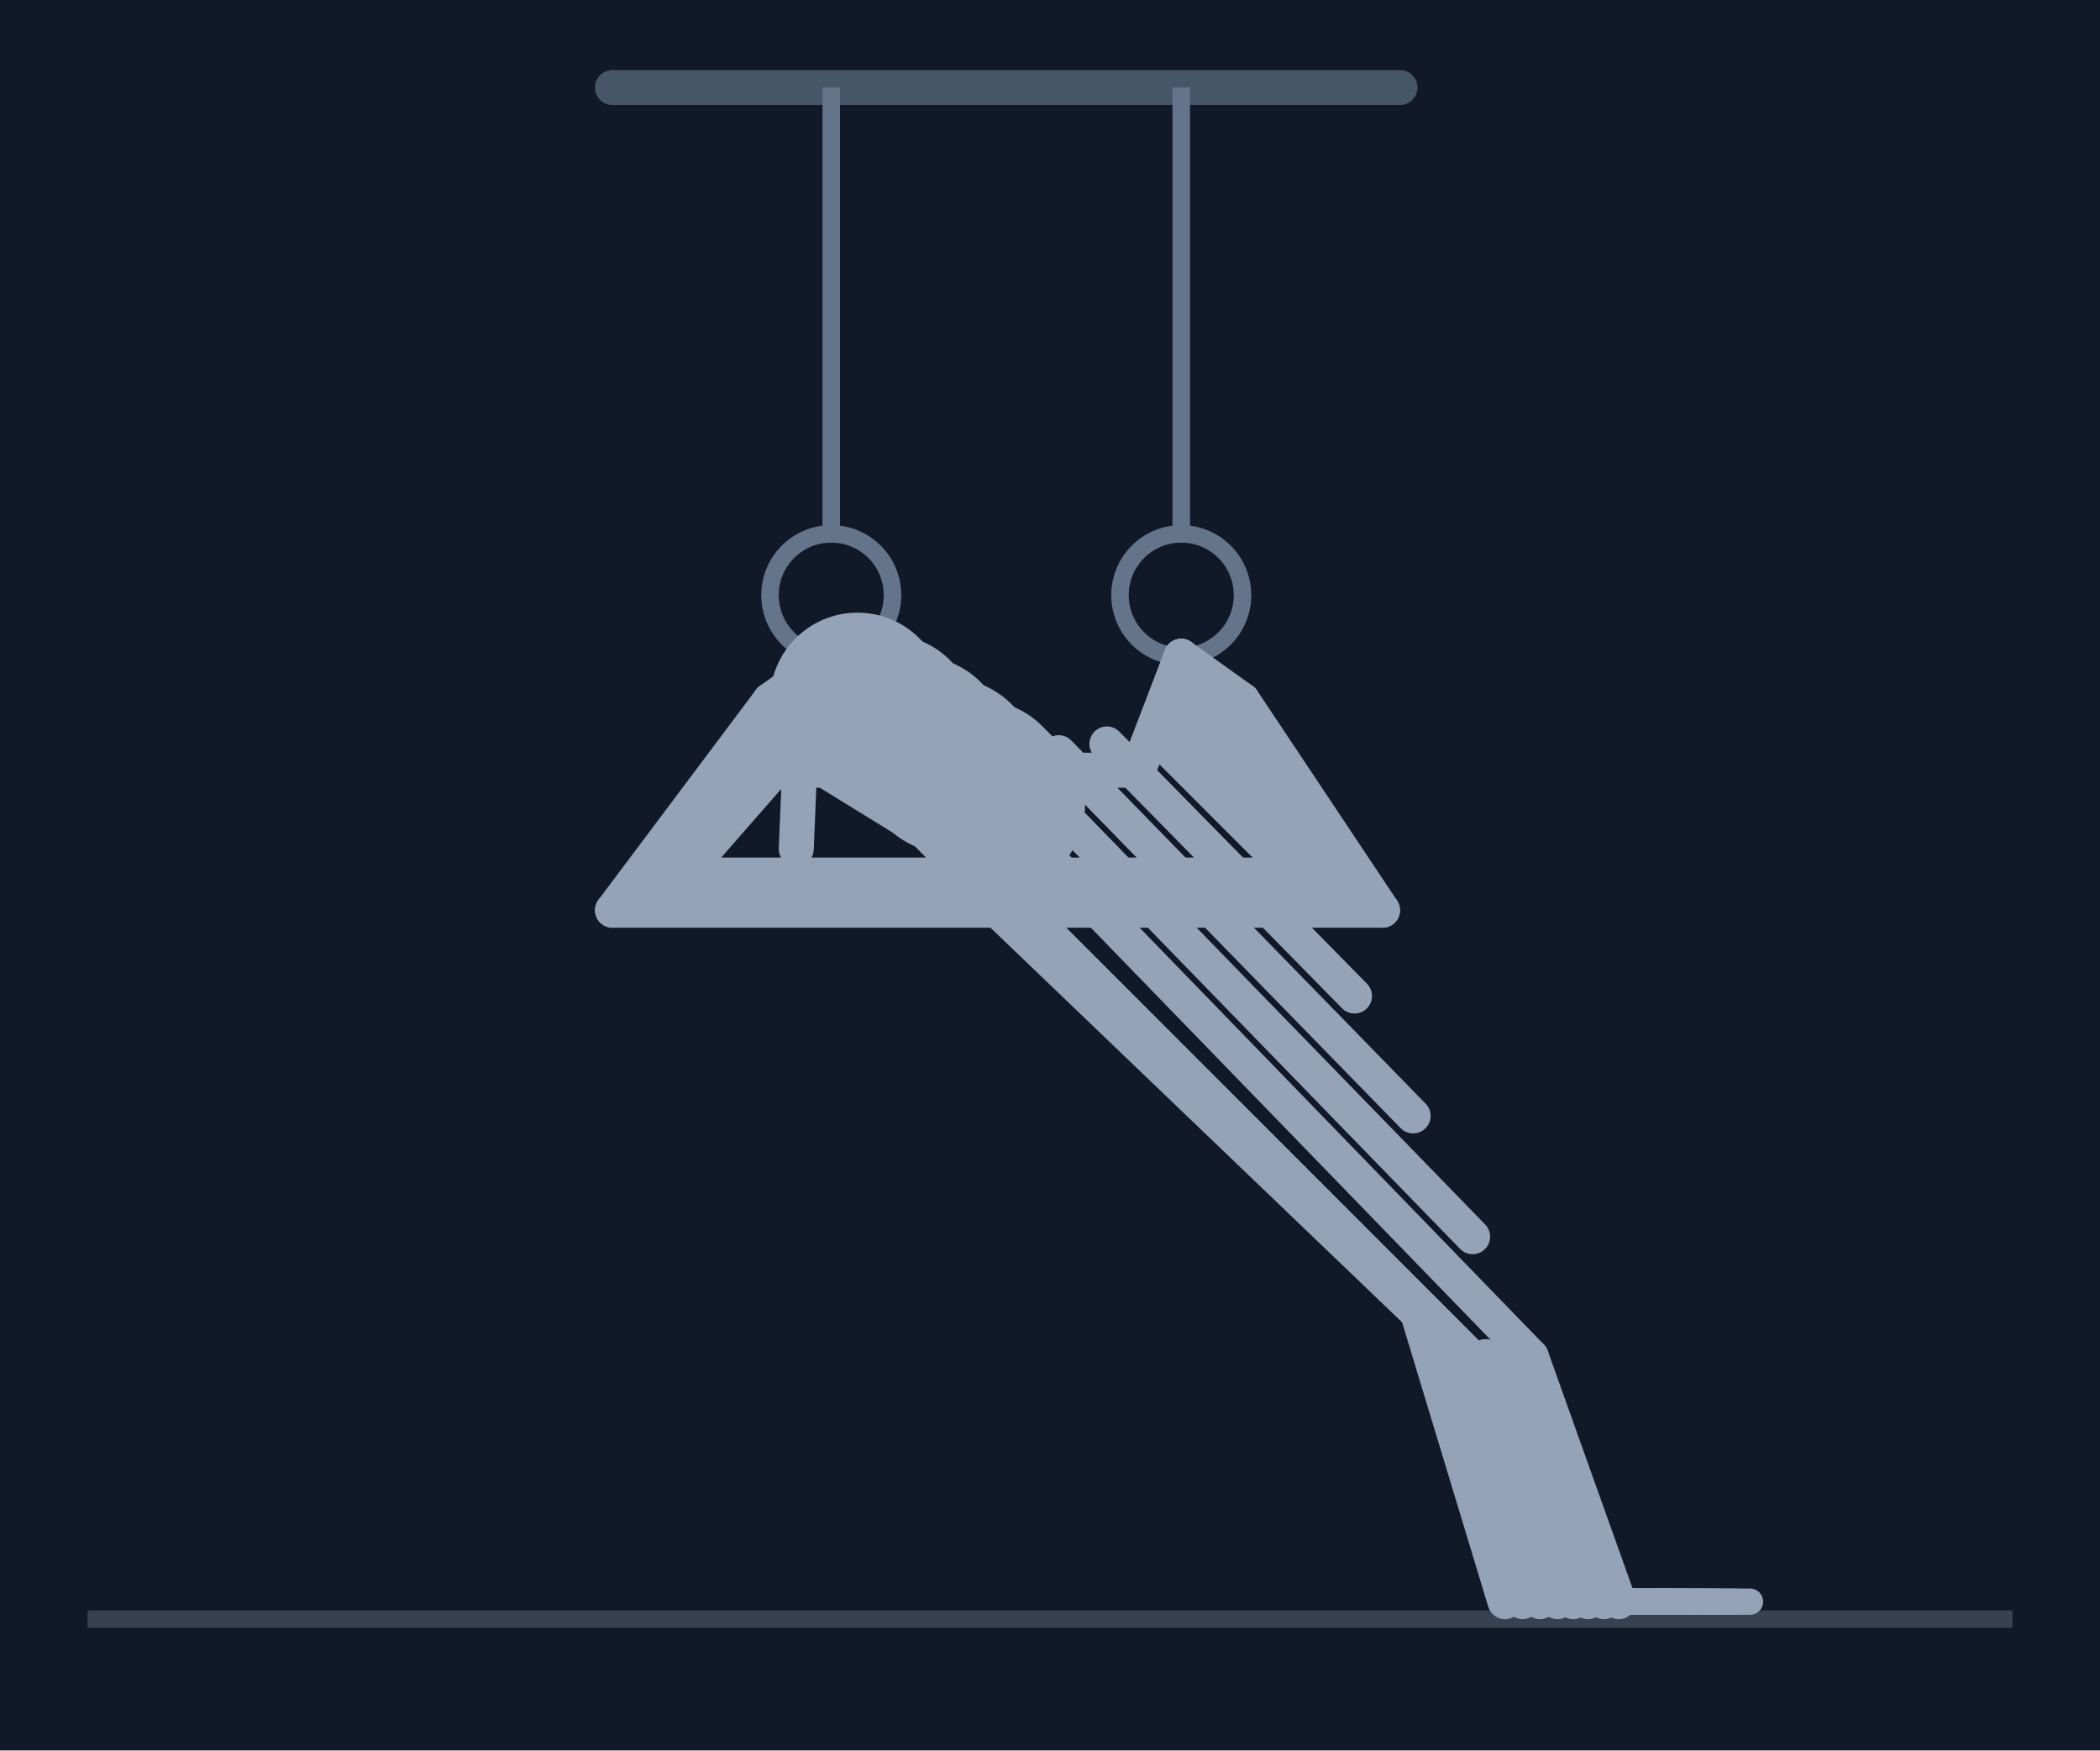
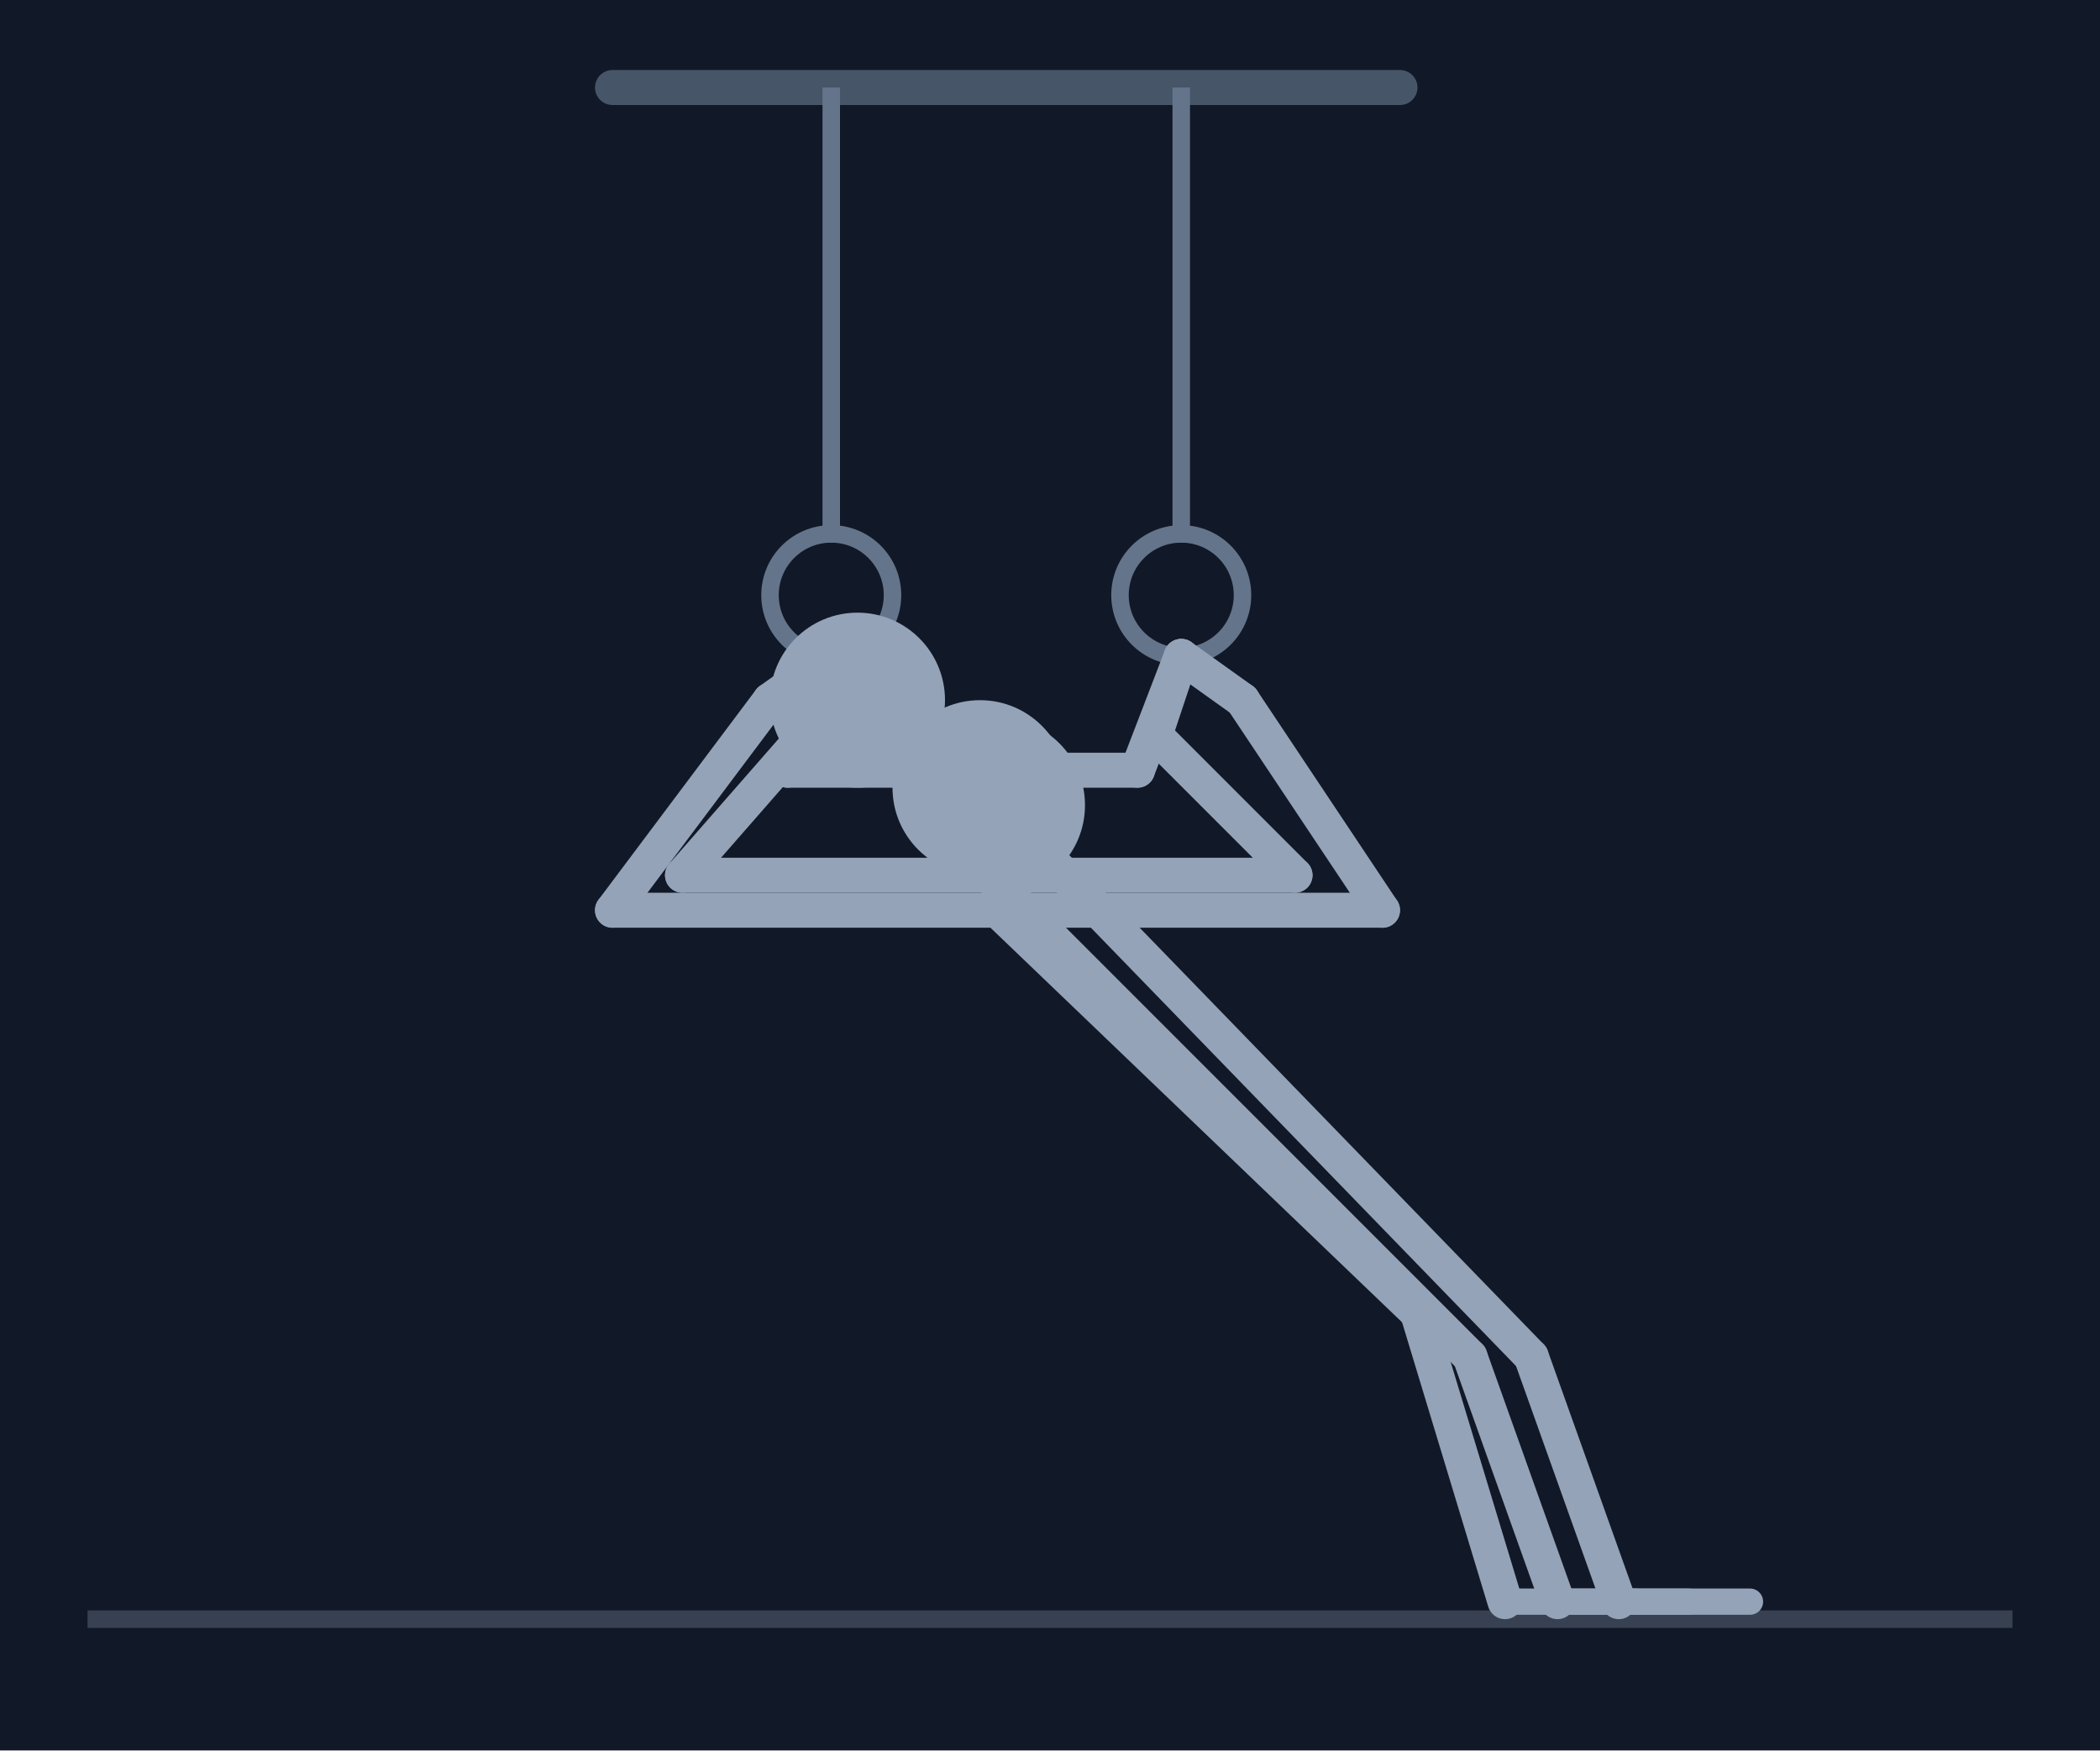
<svg xmlns="http://www.w3.org/2000/svg" viewBox="0 0 240 200">
  <style>
-     .fr1{animation:shfr1 8s linear infinite}.fr2{animation:shfr2 8s linear infinite}.fr3{animation:shfr3 8s linear infinite}.fr4{animation:shfr4 8s linear infinite}.fr5{animation:shfr5 8s linear infinite}.fr6{animation:shfr6 8s linear infinite}.fr7{animation:shfr7 8s linear infinite}.fr8{animation:shfr8 8s linear infinite}
-     @keyframes shfr1{0%,10.2%{opacity:1}12.5%,100%{opacity:0}}
-     @keyframes shfr2{0%,12.5%{opacity:0}14.8%,22.7%{opacity:1}25%,100%{opacity:0}}
-     @keyframes shfr3{0%,25%{opacity:0}27.3%,35.2%{opacity:1}37.5%,100%{opacity:0}}
-     @keyframes shfr4{0%,37.5%{opacity:0}39.8%,47.7%{opacity:1}50%,100%{opacity:0}}
-     @keyframes shfr5{0%,50%{opacity:0}52.3%,60.2%{opacity:1}62.5%,100%{opacity:0}}
-     @keyframes shfr6{0%,62.5%{opacity:0}64.8%,72.7%{opacity:1}75%,100%{opacity:0}}
-     @keyframes shfr7{0%,75%{opacity:0}77.3%,85.2%{opacity:1}87.5%,100%{opacity:0}}
-     @keyframes shfr8{0%,87.5%{opacity:0}89.8%,97.7%{opacity:1}100%{opacity:0}}
+     .fr1{animation:f1 4s linear infinite}
+     .fr2{animation:f2 4s linear infinite}
+     .fr3{animation:f3 4s linear infinite}
+     @keyframes f1{0%,33%{opacity:1}34%,100%{opacity:0}}
+     @keyframes f2{0%,33%{opacity:0}34%,66%{opacity:1}67%,100%{opacity:0}}
+     @keyframes f3{0%,66%{opacity:0}67%,100%{opacity:1}}
  </style>
  <rect width="240" height="200" fill="#111827" />
  <line x1="70" y1="10" x2="160" y2="10" stroke="#475569" stroke-width="4" stroke-linecap="round" />
  <line x1="10" y1="185" x2="230" y2="185" stroke="#374151" stroke-width="2" />
  <line x1="95" y1="10" x2="95" y2="62" stroke="#64748b" stroke-width="2" />
  <circle cx="95" cy="68" r="7" fill="none" stroke="#64748b" stroke-width="2" />
  <line x1="135" y1="10" x2="135" y2="62" stroke="#64748b" stroke-width="2" />
  <circle cx="135" cy="68" r="7" fill="none" stroke="#64748b" stroke-width="2" />
  <g class="fr1" fill="none" stroke-linecap="round">
    <line x1="95" y1="75" x2="90" y2="88" stroke="#94a3b8" stroke-width="4" />
    <line x1="135" y1="75" x2="130" y2="88" stroke="#94a3b8" stroke-width="4" />
    <line x1="90" y1="88" x2="130" y2="88" stroke="#94a3b8" stroke-width="4" />
    <line x1="110" y1="88" x2="175" y2="155" stroke="#94a3b8" stroke-width="4" />
    <circle cx="98" cy="80" r="10" fill="#94a3b8" />
    <line x1="175" y1="155" x2="185" y2="183" stroke="#94a3b8" stroke-width="4" />
    <line x1="185" y1="183" x2="200" y2="183" stroke="#94a3b8" stroke-width="3" />
  </g>
  <g class="fr2" fill="none" stroke-linecap="round">
-     <line x1="95" y1="75" x2="90.5" y2="87" stroke="#94a3b8" stroke-width="4" />
-     <line x1="135" y1="75" x2="130.5" y2="87" stroke="#94a3b8" stroke-width="4" />
-     <line x1="90.5" y1="87" x2="117" y2="91" stroke="#94a3b8" stroke-width="4" />
-     <line x1="115.5" y1="87" x2="168.3" y2="141.3" stroke="#94a3b8" stroke-width="4" />
-     <circle cx="101.5" cy="82.5" r="10" fill="#94a3b8" />
-     <line x1="173.3" y1="155" x2="183.3" y2="183" stroke="#94a3b8" stroke-width="4" />
-     <line x1="183.3" y1="183" x2="198.3" y2="183" stroke="#94a3b8" stroke-width="3" />
-   </g>
-   <g class="fr3" fill="none" stroke-linecap="round">
-     <line x1="95" y1="75" x2="91" y2="86" stroke="#94a3b8" stroke-width="4" />
-     <line x1="135" y1="75" x2="131" y2="86" stroke="#94a3b8" stroke-width="4" />
-     <line x1="91" y1="86" x2="104" y2="94" stroke="#94a3b8" stroke-width="4" />
-     <line x1="121" y1="86" x2="161.5" y2="127.5" stroke="#94a3b8" stroke-width="4" />
-     <line x1="78" y1="100" x2="148" y2="100" stroke="#94a3b8" stroke-width="4" />
-     <circle cx="105" cy="85" r="10" fill="#94a3b8" />
-     <line x1="113" y1="100" x2="168" y2="155" stroke="#94a3b8" stroke-width="4" />
-     <line x1="171.5" y1="155" x2="181.5" y2="183" stroke="#94a3b8" stroke-width="4" />
-     <line x1="181.5" y1="183" x2="196.5" y2="183" stroke="#94a3b8" stroke-width="3" />
-   </g>
-   <g class="fr4" fill="none" stroke-linecap="round">
-     <line x1="95" y1="75" x2="91.5" y2="85" stroke="#94a3b8" stroke-width="4" />
-     <line x1="135" y1="75" x2="131.5" y2="85" stroke="#94a3b8" stroke-width="4" />
-     <line x1="91.5" y1="85" x2="91" y2="97" stroke="#94a3b8" stroke-width="4" />
-     <line x1="126.5" y1="85" x2="154.8" y2="113.8" stroke="#94a3b8" stroke-width="4" />
-     <line x1="78" y1="100" x2="148" y2="100" stroke="#94a3b8" stroke-width="4" />
-     <circle cx="108.5" cy="87.5" r="10" fill="#94a3b8" />
-     <line x1="113" y1="100" x2="168" y2="155" stroke="#94a3b8" stroke-width="4" />
-     <line x1="169.8" y1="155" x2="179.8" y2="183" stroke="#94a3b8" stroke-width="4" />
-     <line x1="179.8" y1="183" x2="194.8" y2="183" stroke="#94a3b8" stroke-width="3" />
-   </g>
-   <g class="fr5" fill="none" stroke-linecap="round">
    <line x1="95" y1="75" x2="92" y2="84" stroke="#94a3b8" stroke-width="4" />
    <line x1="135" y1="75" x2="132" y2="84" stroke="#94a3b8" stroke-width="4" />
    <line x1="92" y1="84" x2="78" y2="100" stroke="#94a3b8" stroke-width="4" />
    <line x1="132" y1="84" x2="148" y2="100" stroke="#94a3b8" stroke-width="4" />
    <line x1="78" y1="100" x2="148" y2="100" stroke="#94a3b8" stroke-width="4" />
    <circle cx="112" cy="90" r="10" fill="#94a3b8" />
    <line x1="113" y1="100" x2="168" y2="155" stroke="#94a3b8" stroke-width="4" />
    <line x1="168" y1="155" x2="178" y2="183" stroke="#94a3b8" stroke-width="4" />
    <line x1="178" y1="183" x2="193" y2="183" stroke="#94a3b8" stroke-width="3" />
  </g>
-   <g class="fr6" fill="none" stroke-linecap="round">
-     <line x1="95" y1="75" x2="90.7" y2="82.7" stroke="#94a3b8" stroke-width="4" />
-     <line x1="135" y1="75" x2="135.3" y2="82.7" stroke="#94a3b8" stroke-width="4" />
-     <line x1="90.7" y1="82.7" x2="75.3" y2="101.3" stroke="#94a3b8" stroke-width="4" />
-     <line x1="135.3" y1="82.7" x2="151.3" y2="101.3" stroke="#94a3b8" stroke-width="4" />
-     <line x1="75.3" y1="101.3" x2="151.3" y2="101.3" stroke="#94a3b8" stroke-width="4" />
-     <circle cx="112.7" cy="90.7" r="10" fill="#94a3b8" />
-     <line x1="113.3" y1="101.3" x2="166" y2="153.3" stroke="#94a3b8" stroke-width="4" />
-     <line x1="166" y1="153.3" x2="176" y2="183" stroke="#94a3b8" stroke-width="4" />
-     <line x1="176" y1="183" x2="191" y2="183" stroke="#94a3b8" stroke-width="3" />
-   </g>
-   <g class="fr7" fill="none" stroke-linecap="round">
-     <line x1="95" y1="75" x2="89.3" y2="81.3" stroke="#94a3b8" stroke-width="4" />
-     <line x1="135" y1="75" x2="138.7" y2="81.3" stroke="#94a3b8" stroke-width="4" />
-     <line x1="89.3" y1="81.3" x2="72.7" y2="102.7" stroke="#94a3b8" stroke-width="4" />
-     <line x1="138.7" y1="81.3" x2="154.7" y2="102.7" stroke="#94a3b8" stroke-width="4" />
-     <line x1="72.7" y1="102.7" x2="154.7" y2="102.7" stroke="#94a3b8" stroke-width="4" />
-     <circle cx="113.3" cy="91.3" r="10" fill="#94a3b8" />
-     <line x1="113.7" y1="102.7" x2="164" y2="151.7" stroke="#94a3b8" stroke-width="4" />
-     <line x1="164" y1="151.7" x2="174" y2="183" stroke="#94a3b8" stroke-width="4" />
-     <line x1="174" y1="183" x2="189" y2="183" stroke="#94a3b8" stroke-width="3" />
-   </g>
-   <g class="fr8" fill="none" stroke-linecap="round">
+   <g class="fr3" fill="none" stroke-linecap="round">
    <line x1="95" y1="75" x2="88" y2="80" stroke="#94a3b8" stroke-width="4" />
    <line x1="135" y1="75" x2="142" y2="80" stroke="#94a3b8" stroke-width="4" />
    <line x1="88" y1="80" x2="70" y2="104" stroke="#94a3b8" stroke-width="4" />
    <line x1="142" y1="80" x2="158" y2="104" stroke="#94a3b8" stroke-width="4" />
    <line x1="70" y1="104" x2="158" y2="104" stroke="#94a3b8" stroke-width="4" />
    <circle cx="114" cy="92" r="10" fill="#94a3b8" />
    <line x1="114" y1="104" x2="162" y2="150" stroke="#94a3b8" stroke-width="4" />
    <line x1="162" y1="150" x2="172" y2="183" stroke="#94a3b8" stroke-width="4" />
    <line x1="172" y1="183" x2="187" y2="183" stroke="#94a3b8" stroke-width="3" />
  </g>
</svg>
